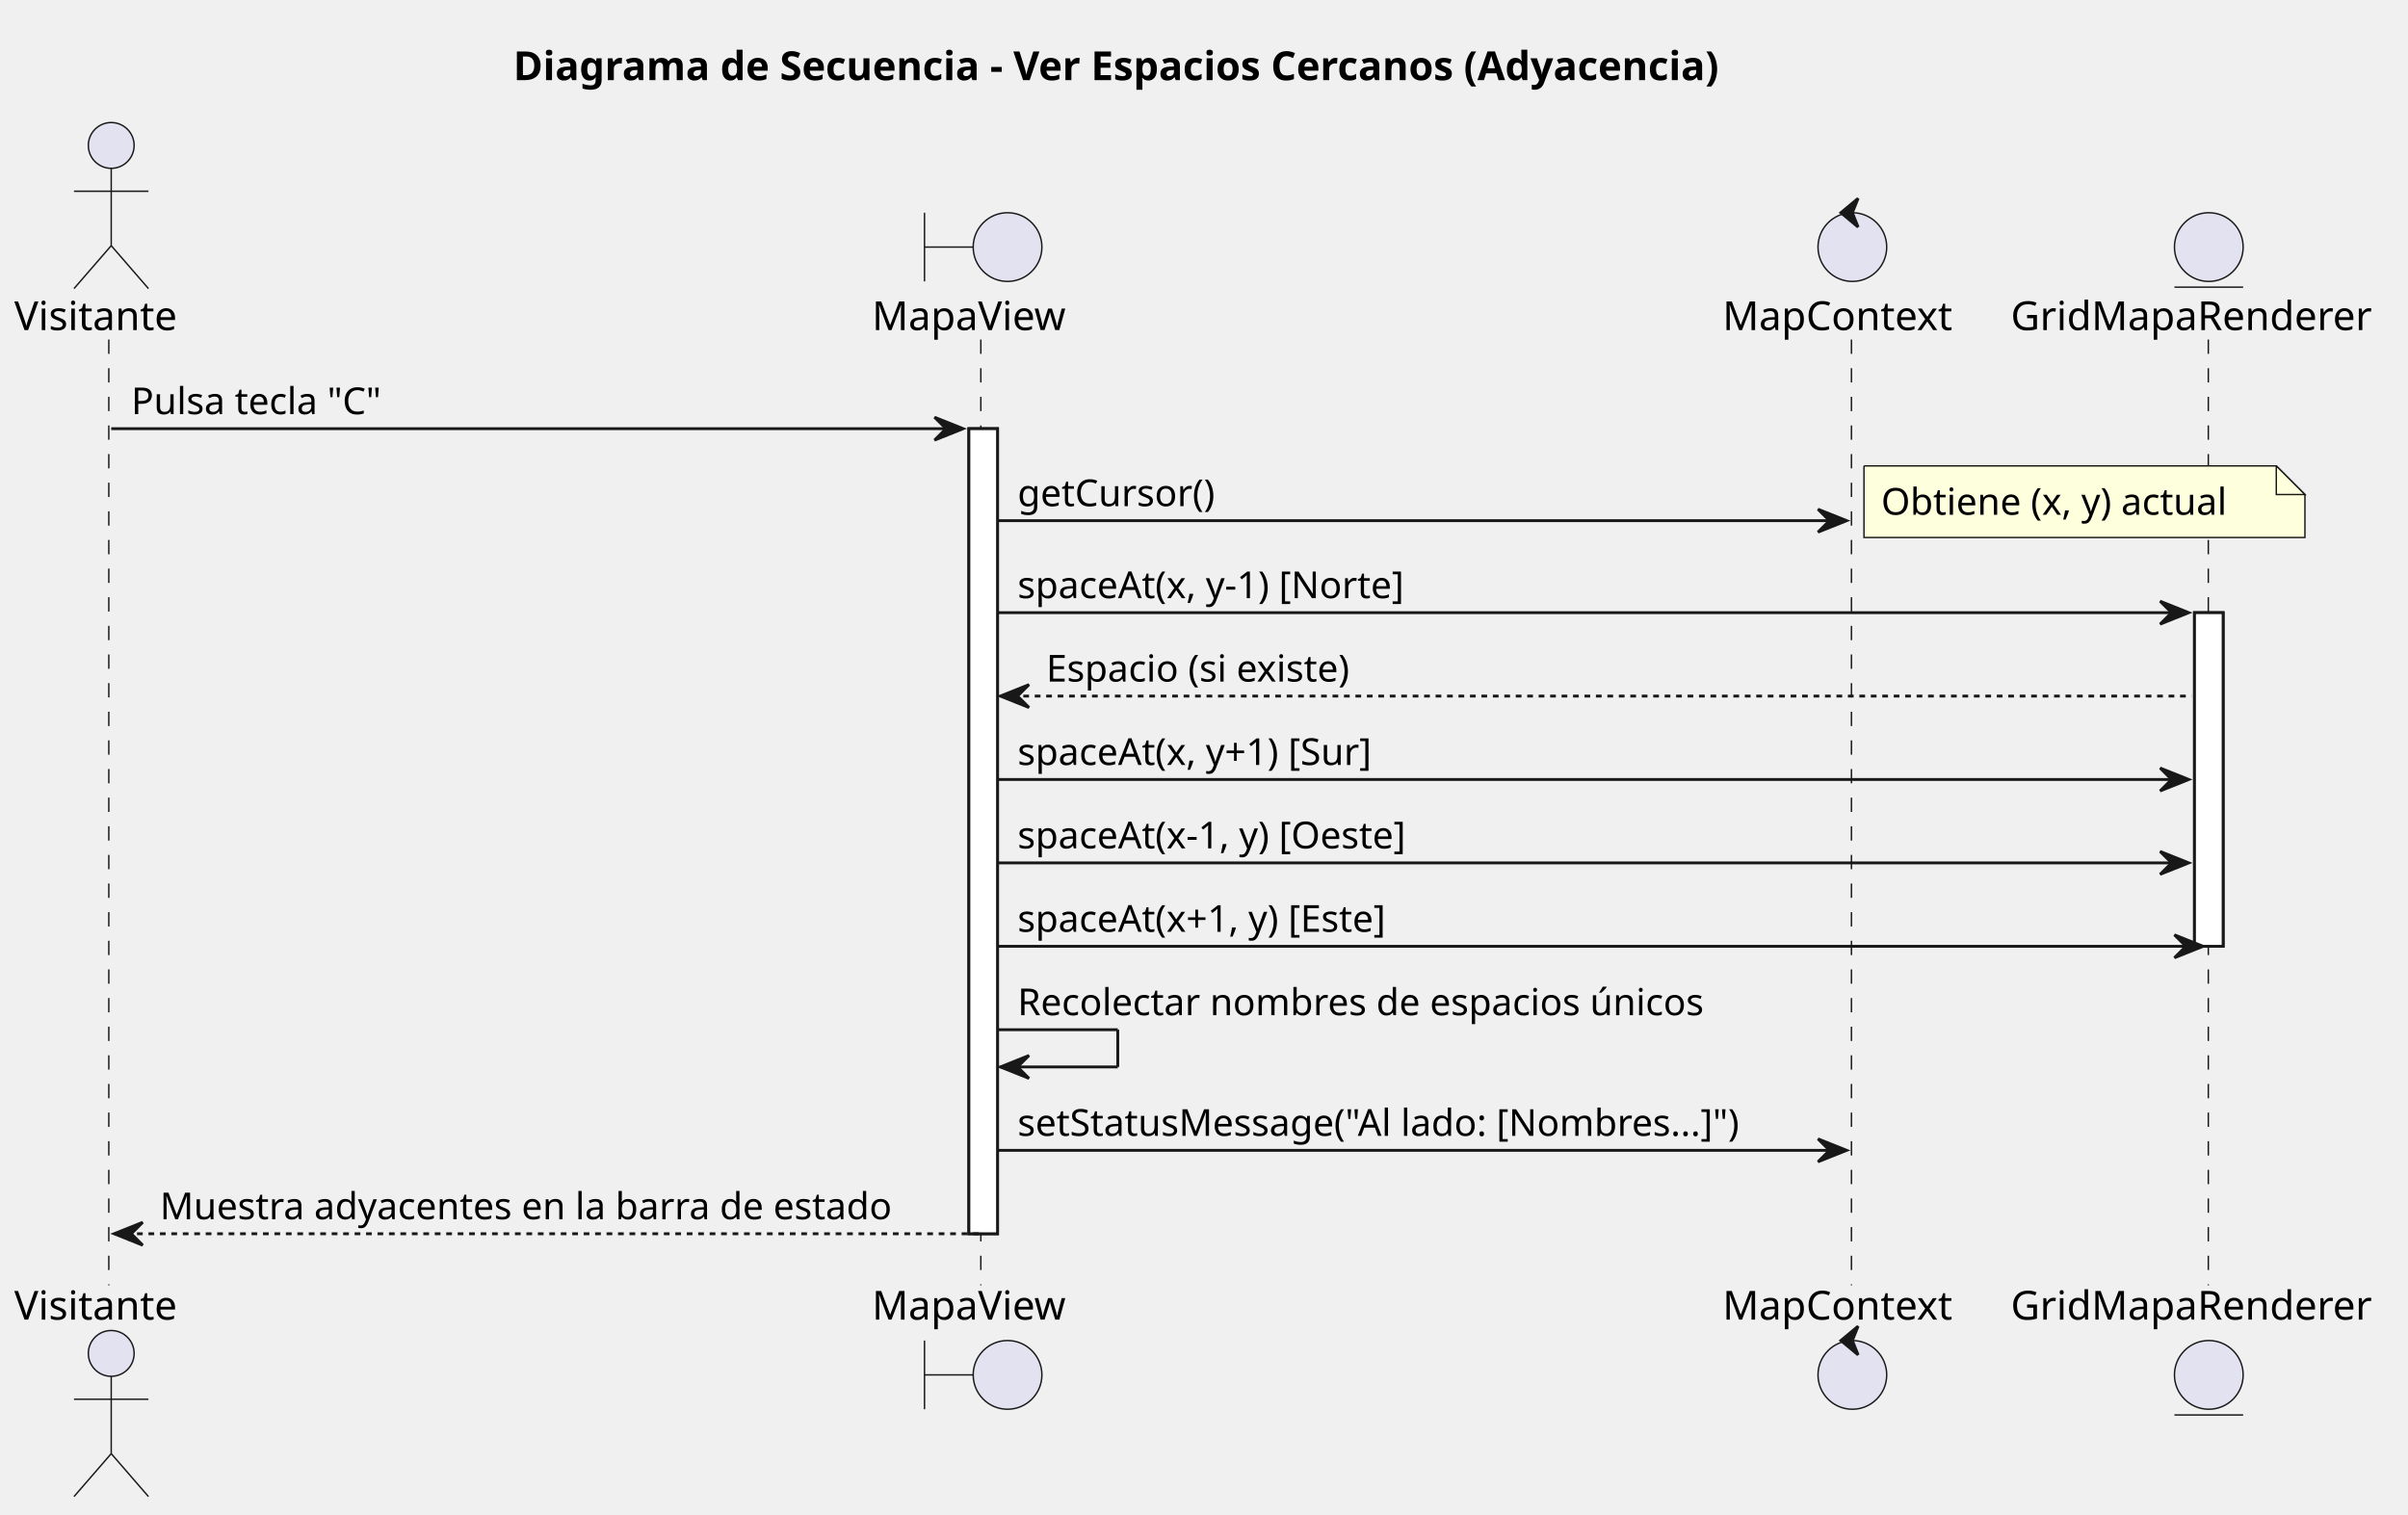
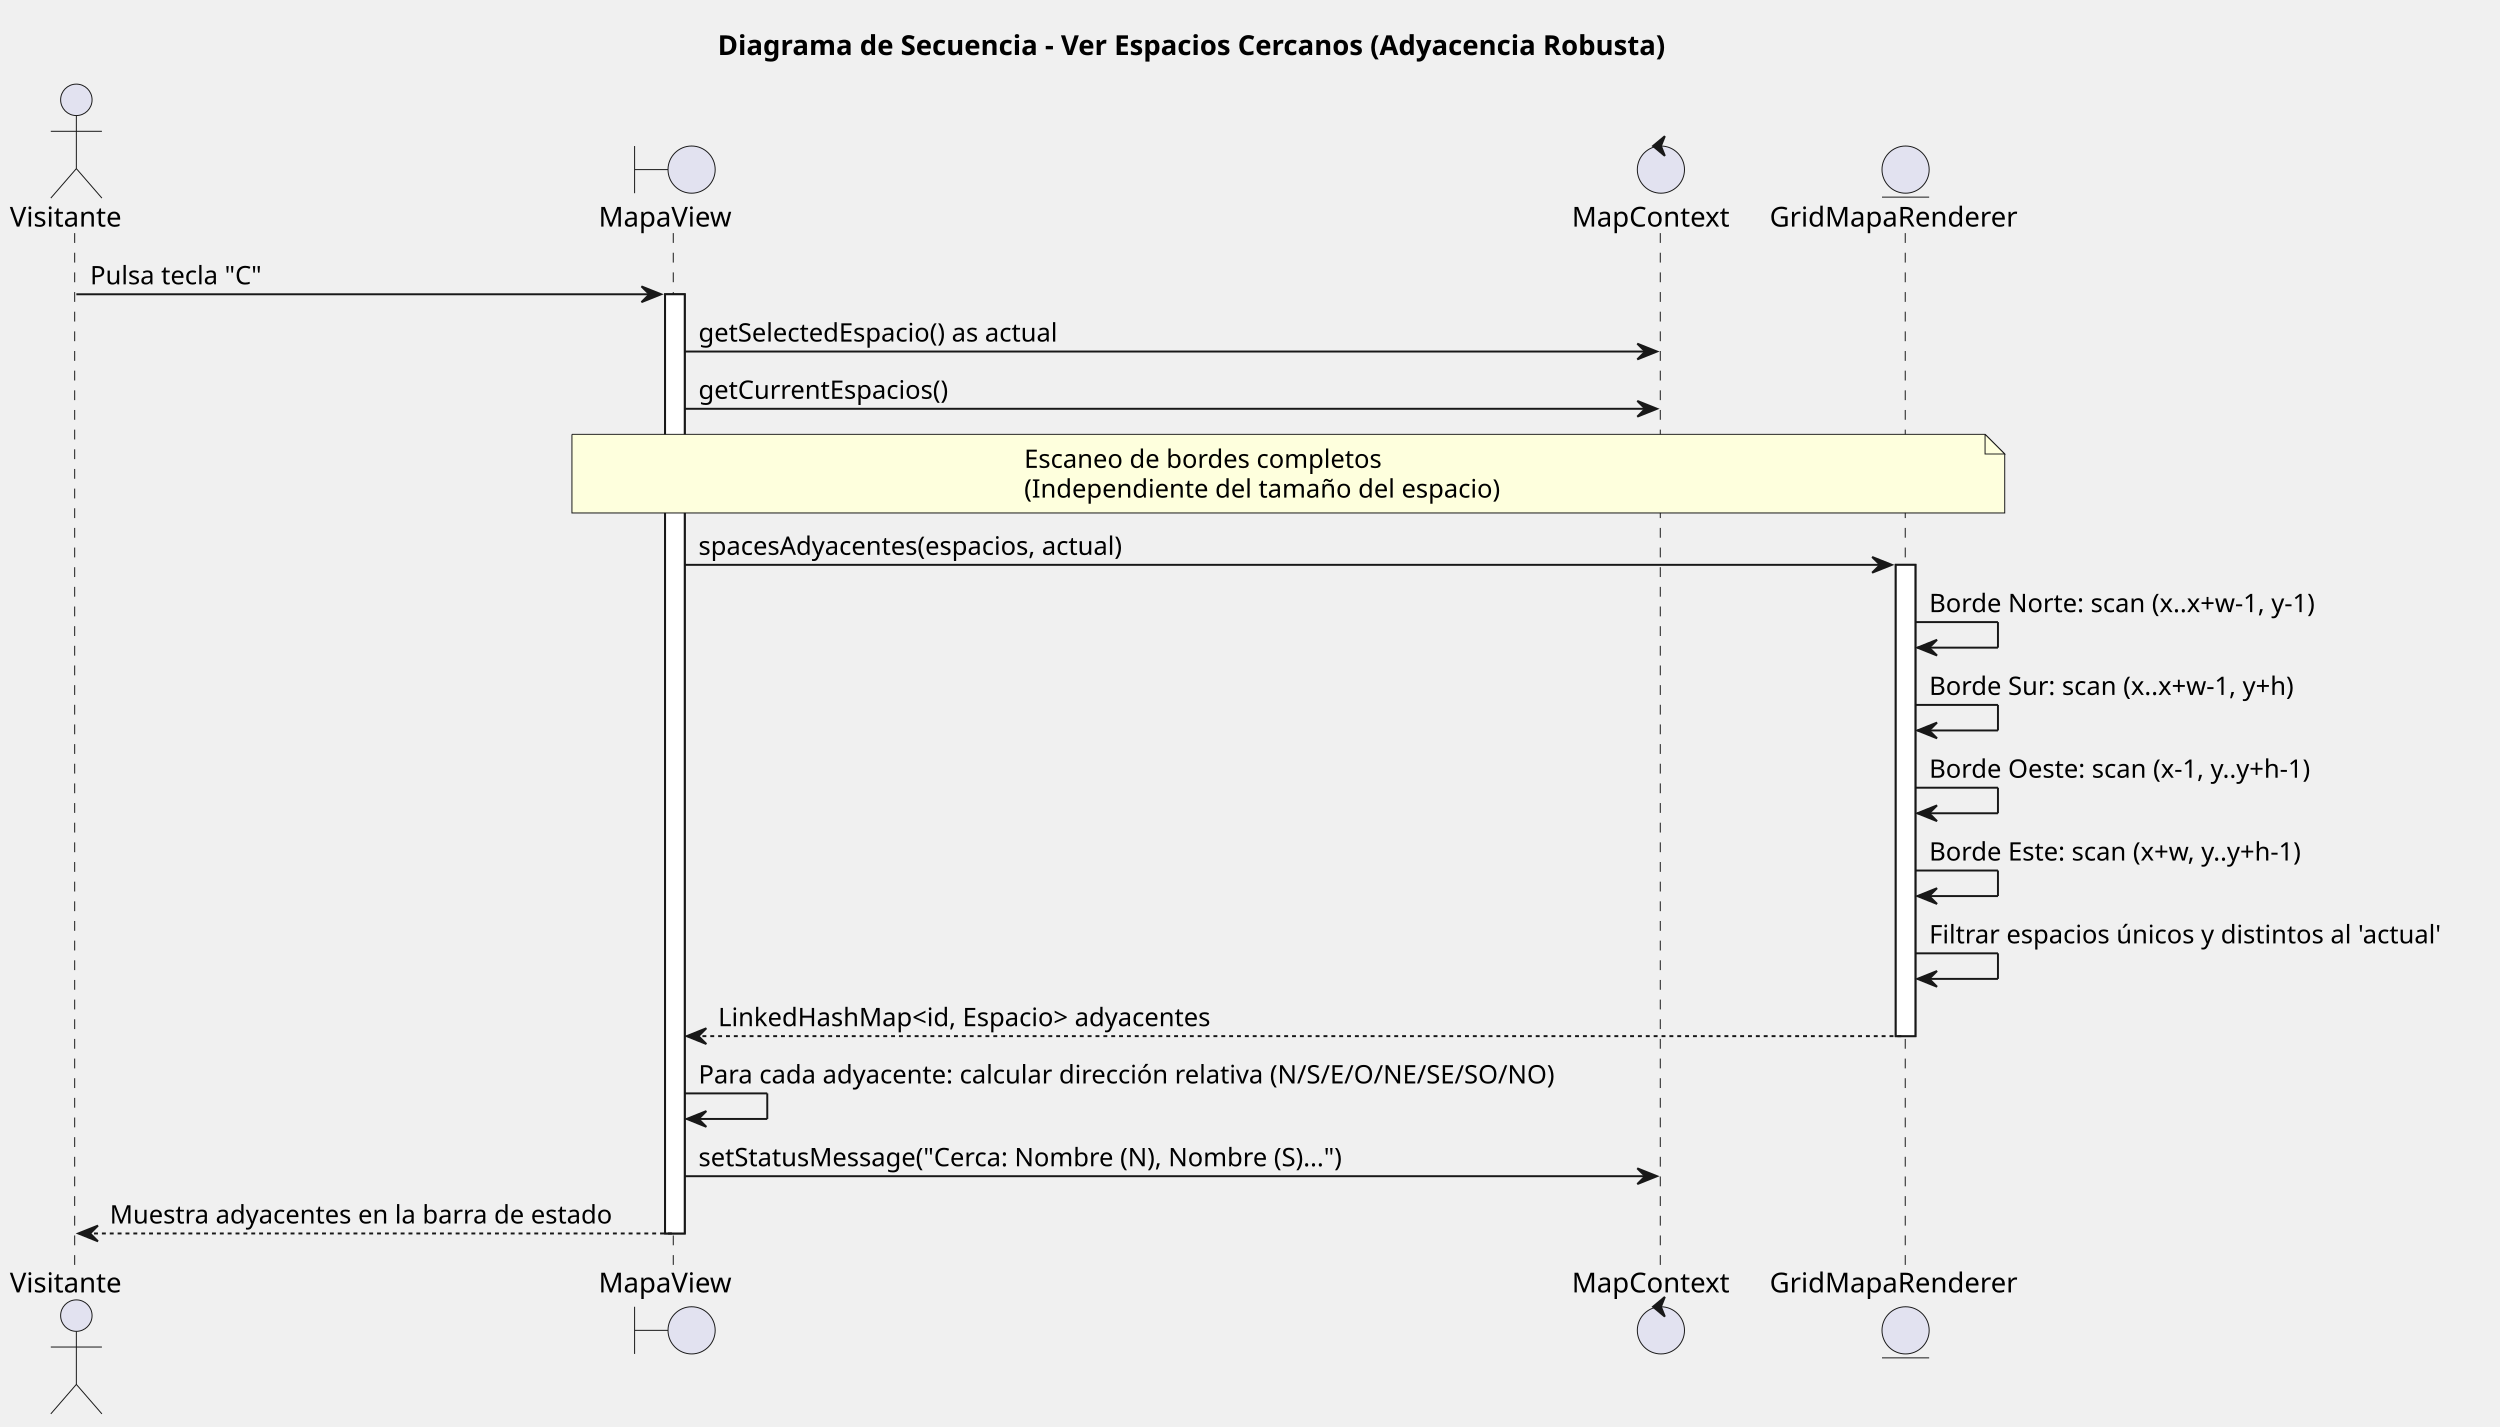
- <svg xmlns="http://www.w3.org/2000/svg" contentStyleType="text/css" data-diagram-type="SEQUENCE" height="529px" preserveAspectRatio="none" style="width:841px;height:529px;background:#FFFFFF;" version="1.1" viewBox="0 0 841 529" width="841px" zoomAndPan="magnify">
+ <svg xmlns="http://www.w3.org/2000/svg" contentStyleType="text/css" data-diagram-type="SEQUENCE" height="726px" preserveAspectRatio="none" style="width:1272px;height:726px;background:#FFFFFF;" version="1.1" viewBox="0 0 1272 726" width="1272px" zoomAndPan="magnify">
  <defs />
  <g>
-     <text fill="#000000" font-family="sans-serif" font-size="14" font-weight="bold" lengthAdjust="spacing" textLength="486.09" x="179.257" y="27.995">Diagrama de Secuencia - Ver Espacios Cercanos (Adyacencia)</text>
+     <text fill="#000000" font-family="sans-serif" font-size="14" font-weight="bold" lengthAdjust="spacing" textLength="555.823" x="365.139" y="27.995">Diagrama de Secuencia - Ver Espacios Cercanos (Adyacencia Robusta)</text>
    <g>
-       <rect fill="#FFFFFF" height="281.195" style="stroke:#181818;stroke-width:1;" width="10" x="338.386" y="149.727" />
+       <rect fill="#FFFFFF" height="477.859" style="stroke:#181818;stroke-width:1;" width="10" x="338.386" y="149.727" />
    </g>
    <g>
-       <rect fill="#FFFFFF" height="116.531" style="stroke:#181818;stroke-width:1;" width="10" x="766.431" y="213.992" />
+       <rect fill="#FFFFFF" height="239.797" style="stroke:#181818;stroke-width:1;" width="10" x="964.559" y="287.391" />
    </g>
    <g>
-       <rect fill="#000000" fill-opacity="0" height="330.328" width="8" x="34.847" y="118.594" />
-       <line style="stroke:#181818;stroke-width:0.5;stroke-dasharray:5,5;" x1="38" x2="38" y1="118.594" y2="448.922" />
+       <rect fill="#000000" fill-opacity="0" height="526.992" width="8" x="34.847" y="118.594" />
+       <line style="stroke:#181818;stroke-width:0.5;stroke-dasharray:5,5;" x1="38" x2="38" y1="118.594" y2="645.586" />
    </g>
    <g>
-       <rect fill="#000000" fill-opacity="0" height="330.328" width="8" x="339.386" y="118.594" />
-       <line style="stroke:#181818;stroke-width:0.5;stroke-dasharray:5,5;" x1="342.559" x2="342.559" y1="118.594" y2="448.922" />
+       <rect fill="#000000" fill-opacity="0" height="526.992" width="8" x="339.386" y="118.594" />
+       <line style="stroke:#181818;stroke-width:0.5;stroke-dasharray:5,5;" x1="342.559" x2="342.559" y1="118.594" y2="645.586" />
    </g>
    <g>
-       <rect fill="#000000" fill-opacity="0" height="330.328" width="8" x="642.941" y="118.594" />
-       <line style="stroke:#181818;stroke-width:0.5;stroke-dasharray:5,5;" x1="646.624" x2="646.624" y1="118.594" y2="448.922" />
+       <rect fill="#000000" fill-opacity="0" height="526.992" width="8" x="841.069" y="118.594" />
+       <line style="stroke:#181818;stroke-width:0.5;stroke-dasharray:5,5;" x1="844.751" x2="844.751" y1="118.594" y2="645.586" />
    </g>
    <g>
-       <rect fill="#000000" fill-opacity="0" height="330.328" width="8" x="767.431" y="118.594" />
-       <line style="stroke:#181818;stroke-width:0.5;stroke-dasharray:5,5;" x1="771.259" x2="771.259" y1="118.594" y2="448.922" />
+       <rect fill="#000000" fill-opacity="0" height="526.992" width="8" x="965.559" y="118.594" />
+       <line style="stroke:#181818;stroke-width:0.5;stroke-dasharray:5,5;" x1="969.387" x2="969.387" y1="118.594" y2="645.586" />
    </g>
    <g class="participant participant-head" data-participant="visitor">
      <text fill="#000000" font-family="sans-serif" font-size="14" lengthAdjust="spacing" textLength="61.694" x="5" y="115.292">Visitante</text>
      <ellipse cx="38.847" cy="50.797" fill="#E2E2F0" rx="8" ry="8" style="stroke:#181818;stroke-width:0.5;" />
      <path d="M38.847,58.797 L38.847,85.797 M25.847,66.797 L51.847,66.797 M38.847,85.797 L25.847,100.797 M38.847,85.797 L51.847,100.797" fill="none" style="stroke:#181818;stroke-width:0.5;" />
    </g>
    <g class="participant participant-tail" data-participant="visitor">
-       <text fill="#000000" font-family="sans-serif" font-size="14" lengthAdjust="spacing" textLength="61.694" x="5" y="460.917">Visitante</text>
-       <ellipse cx="38.847" cy="472.719" fill="#E2E2F0" rx="8" ry="8" style="stroke:#181818;stroke-width:0.5;" />
-       <path d="M38.847,480.719 L38.847,507.719 M25.847,488.719 L51.847,488.719 M38.847,507.719 L25.847,522.719 M38.847,507.719 L51.847,522.719" fill="none" style="stroke:#181818;stroke-width:0.5;" />
+       <text fill="#000000" font-family="sans-serif" font-size="14" lengthAdjust="spacing" textLength="61.694" x="5" y="657.581">Visitante</text>
+       <ellipse cx="38.847" cy="669.383" fill="#E2E2F0" rx="8" ry="8" style="stroke:#181818;stroke-width:0.5;" />
+       <path d="M38.847,677.383 L38.847,704.383 M25.847,685.383 L51.847,685.383 M38.847,704.383 L25.847,719.383 M38.847,704.383 L51.847,719.383" fill="none" style="stroke:#181818;stroke-width:0.5;" />
    </g>
    <g class="participant participant-head" data-participant="view">
      <text fill="#000000" font-family="sans-serif" font-size="14" lengthAdjust="spacing" textLength="71.654" x="304.559" y="115.292">MapaView</text>
      <path d="M322.886,74.297 L322.886,98.297 M322.886,86.297 L339.886,86.297" fill="none" style="stroke:#181818;stroke-width:0.5;" />
      <ellipse cx="351.886" cy="86.297" fill="#E2E2F0" rx="12" ry="12" style="stroke:#181818;stroke-width:0.5;" />
    </g>
    <g class="participant participant-tail" data-participant="view">
-       <text fill="#000000" font-family="sans-serif" font-size="14" lengthAdjust="spacing" textLength="71.654" x="304.559" y="460.917">MapaView</text>
-       <path d="M322.886,468.219 L322.886,492.219 M322.886,480.219 L339.886,480.219" fill="none" style="stroke:#181818;stroke-width:0.5;" />
-       <ellipse cx="351.886" cy="480.219" fill="#E2E2F0" rx="12" ry="12" style="stroke:#181818;stroke-width:0.5;" />
+       <text fill="#000000" font-family="sans-serif" font-size="14" lengthAdjust="spacing" textLength="71.654" x="304.559" y="657.581">MapaView</text>
+       <path d="M322.886,664.883 L322.886,688.883 M322.886,676.883 L339.886,676.883" fill="none" style="stroke:#181818;stroke-width:0.5;" />
+       <ellipse cx="351.886" cy="676.883" fill="#E2E2F0" rx="12" ry="12" style="stroke:#181818;stroke-width:0.5;" />
    </g>
    <g class="participant participant-head" data-participant="context">
-       <text fill="#000000" font-family="sans-serif" font-size="14" lengthAdjust="spacing" textLength="84.636" x="601.624" y="115.292">MapContext</text>
-       <ellipse cx="646.941" cy="86.297" fill="#E2E2F0" rx="12" ry="12" style="stroke:#181818;stroke-width:0.5;" />
-       <polygon fill="#181818" points="642.941,74.297,648.941,69.297,646.941,74.297,648.941,79.297,642.941,74.297" style="stroke:#181818;stroke-width:1;" />
+       <text fill="#000000" font-family="sans-serif" font-size="14" lengthAdjust="spacing" textLength="84.636" x="799.751" y="115.292">MapContext</text>
+       <ellipse cx="845.069" cy="86.297" fill="#E2E2F0" rx="12" ry="12" style="stroke:#181818;stroke-width:0.5;" />
+       <polygon fill="#181818" points="841.069,74.297,847.069,69.297,845.069,74.297,847.069,79.297,841.069,74.297" style="stroke:#181818;stroke-width:1;" />
    </g>
    <g class="participant participant-tail" data-participant="context">
-       <text fill="#000000" font-family="sans-serif" font-size="14" lengthAdjust="spacing" textLength="84.636" x="601.624" y="460.917">MapContext</text>
-       <ellipse cx="646.941" cy="480.219" fill="#E2E2F0" rx="12" ry="12" style="stroke:#181818;stroke-width:0.5;" />
-       <polygon fill="#181818" points="642.941,468.219,648.941,463.219,646.941,468.219,648.941,473.219,642.941,468.219" style="stroke:#181818;stroke-width:1;" />
+       <text fill="#000000" font-family="sans-serif" font-size="14" lengthAdjust="spacing" textLength="84.636" x="799.751" y="657.581">MapContext</text>
+       <ellipse cx="845.069" cy="676.883" fill="#E2E2F0" rx="12" ry="12" style="stroke:#181818;stroke-width:0.5;" />
+       <polygon fill="#181818" points="841.069,664.883,847.069,659.883,845.069,664.883,847.069,669.883,841.069,664.883" style="stroke:#181818;stroke-width:1;" />
    </g>
    <g class="participant participant-head" data-participant="renderer">
-       <text fill="#000000" font-family="sans-serif" font-size="14" lengthAdjust="spacing" textLength="132.344" x="702.259" y="115.292">GridMapaRenderer</text>
-       <ellipse cx="771.431" cy="86.297" fill="#E2E2F0" rx="12" ry="12" style="stroke:#181818;stroke-width:0.5;" />
-       <line style="stroke:#181818;stroke-width:0.5;" x1="759.431" x2="783.431" y1="100.297" y2="100.297" />
+       <text fill="#000000" font-family="sans-serif" font-size="14" lengthAdjust="spacing" textLength="132.344" x="900.387" y="115.292">GridMapaRenderer</text>
+       <ellipse cx="969.559" cy="86.297" fill="#E2E2F0" rx="12" ry="12" style="stroke:#181818;stroke-width:0.5;" />
+       <line style="stroke:#181818;stroke-width:0.5;" x1="957.559" x2="981.559" y1="100.297" y2="100.297" />
    </g>
    <g class="participant participant-tail" data-participant="renderer">
-       <text fill="#000000" font-family="sans-serif" font-size="14" lengthAdjust="spacing" textLength="132.344" x="702.259" y="460.917">GridMapaRenderer</text>
-       <ellipse cx="771.431" cy="480.219" fill="#E2E2F0" rx="12" ry="12" style="stroke:#181818;stroke-width:0.5;" />
-       <line style="stroke:#181818;stroke-width:0.5;" x1="759.431" x2="783.431" y1="494.219" y2="494.219" />
+       <text fill="#000000" font-family="sans-serif" font-size="14" lengthAdjust="spacing" textLength="132.344" x="900.387" y="657.581">GridMapaRenderer</text>
+       <ellipse cx="969.559" cy="676.883" fill="#E2E2F0" rx="12" ry="12" style="stroke:#181818;stroke-width:0.5;" />
+       <line style="stroke:#181818;stroke-width:0.5;" x1="957.559" x2="981.559" y1="690.883" y2="690.883" />
    </g>
    <g>
-       <rect fill="#FFFFFF" height="281.195" style="stroke:#181818;stroke-width:1;" width="10" x="338.386" y="149.727" />
+       <rect fill="#FFFFFF" height="477.859" style="stroke:#181818;stroke-width:1;" width="10" x="338.386" y="149.727" />
    </g>
    <g>
-       <rect fill="#FFFFFF" height="116.531" style="stroke:#181818;stroke-width:1;" width="10" x="766.431" y="213.992" />
+       <rect fill="#FFFFFF" height="239.797" style="stroke:#181818;stroke-width:1;" width="10" x="964.559" y="287.391" />
    </g>
    <g class="message" data-participant-1="visitor" data-participant-2="view">
      <polygon fill="#181818" points="326.386,145.727,336.386,149.727,326.386,153.727,330.386,149.727" style="stroke:#181818;stroke-width:1;" />
      <line style="stroke:#181818;stroke-width:1;" x1="38.847" x2="332.386" y1="149.727" y2="149.727" />
      <text fill="#000000" font-family="sans-serif" font-size="13" lengthAdjust="spacing" textLength="95.551" x="45.847" y="144.661">Pulsa tecla "C"</text>
    </g>
    <g class="message" data-participant-1="view" data-participant-2="context">
-       <polygon fill="#181818" points="634.941,177.859,644.941,181.859,634.941,185.859,638.941,181.859" style="stroke:#181818;stroke-width:1;" />
-       <line style="stroke:#181818;stroke-width:1;" x1="348.386" x2="640.941" y1="181.859" y2="181.859" />
-       <text fill="#000000" font-family="sans-serif" font-size="13" lengthAdjust="spacing" textLength="74.223" x="355.386" y="176.793">getCursor()</text>
+       <polygon fill="#181818" points="833.069,174.859,843.069,178.859,833.069,182.859,837.069,178.859" style="stroke:#181818;stroke-width:1;" />
+       <line style="stroke:#181818;stroke-width:1;" x1="348.386" x2="839.069" y1="178.859" y2="178.859" />
+       <text fill="#000000" font-family="sans-serif" font-size="13" lengthAdjust="spacing" textLength="200.795" x="355.386" y="173.793">getSelectedEspacio() as actual</text>
    </g>
-     <path d="M651,162.727 L651,187.727 L805,187.727 L805,172.727 L795,162.727 L651,162.727" fill="#FEFFDD" style="stroke:#181818;stroke-width:0.5;" />
-     <path d="M795,162.727 L795,172.727 L805,172.727 L795,162.727" fill="#FEFFDD" style="stroke:#181818;stroke-width:0.5;" />
-     <text fill="#000000" font-family="sans-serif" font-size="13" lengthAdjust="spacing" textLength="133.517" x="657" y="179.793">Obtiene (x, y) actual</text>
+     <g class="message" data-participant-1="view" data-participant-2="context">
+       <polygon fill="#181818" points="833.069,203.992,843.069,207.992,833.069,211.992,837.069,207.992" style="stroke:#181818;stroke-width:1;" />
+       <line style="stroke:#181818;stroke-width:1;" x1="348.386" x2="839.069" y1="207.992" y2="207.992" />
+       <text fill="#000000" font-family="sans-serif" font-size="13" lengthAdjust="spacing" textLength="137.522" x="355.386" y="202.926">getCurrentEspacios()</text>
+     </g>
+     <path d="M291,220.992 L291,260.992 L1020,260.992 L1020,230.992 L1010,220.992 L291,220.992" fill="#FEFFDD" style="stroke:#181818;stroke-width:0.5;" />
+     <path d="M1010,220.992 L1010,230.992 L1020,230.992 L1010,220.992" fill="#FEFFDD" style="stroke:#181818;stroke-width:0.5;" />
+     <text fill="#000000" font-family="sans-serif" font-size="13" lengthAdjust="spacing" textLength="194.962" x="521.089" y="238.059">Escaneo de bordes completos</text>
+     <text fill="#000000" font-family="sans-serif" font-size="13" lengthAdjust="spacing" textLength="259.994" x="521.089" y="253.192">(Independiente del tamaño del espacio)</text>
    <g class="message" data-participant-1="view" data-participant-2="renderer">
-       <polygon fill="#181818" points="754.431,209.992,764.431,213.992,754.431,217.992,758.431,213.992" style="stroke:#181818;stroke-width:1;" />
-       <line style="stroke:#181818;stroke-width:1;" x1="348.386" x2="760.431" y1="213.992" y2="213.992" />
-       <text fill="#000000" font-family="sans-serif" font-size="13" lengthAdjust="spacing" textLength="149.278" x="355.386" y="208.926">spaceAt(x, y-1) [Norte]</text>
+       <polygon fill="#181818" points="952.559,283.391,962.559,287.391,952.559,291.391,956.559,287.391" style="stroke:#181818;stroke-width:1;" />
+       <line style="stroke:#181818;stroke-width:1;" x1="348.386" x2="958.559" y1="287.391" y2="287.391" />
+       <text fill="#000000" font-family="sans-serif" font-size="13" lengthAdjust="spacing" textLength="235.879" x="355.386" y="282.325">spacesAdyacentes(espacios, actual)</text>
+     </g>
+     <g class="message" data-participant-1="renderer" data-participant-2="renderer">
+       <line style="stroke:#181818;stroke-width:1;" x1="974.559" x2="1016.559" y1="316.523" y2="316.523" />
+       <line style="stroke:#181818;stroke-width:1;" x1="1016.559" x2="1016.559" y1="316.523" y2="329.523" />
+       <line style="stroke:#181818;stroke-width:1;" x1="975.559" x2="1016.559" y1="329.523" y2="329.523" />
+       <polygon fill="#181818" points="985.559,325.523,975.559,329.523,985.559,333.523,981.559,329.523" style="stroke:#181818;stroke-width:1;" />
+       <text fill="#000000" font-family="sans-serif" font-size="13" lengthAdjust="spacing" textLength="218.69" x="981.559" y="311.457">Borde Norte: scan (x..x+w-1, y-1)</text>
+     </g>
+     <g class="message" data-participant-1="renderer" data-participant-2="renderer">
+       <line style="stroke:#181818;stroke-width:1;" x1="974.559" x2="1016.559" y1="358.656" y2="358.656" />
+       <line style="stroke:#181818;stroke-width:1;" x1="1016.559" x2="1016.559" y1="358.656" y2="371.656" />
+       <line style="stroke:#181818;stroke-width:1;" x1="975.559" x2="1016.559" y1="371.656" y2="371.656" />
+       <polygon fill="#181818" points="985.559,367.656,975.559,371.656,985.559,375.656,981.559,371.656" style="stroke:#181818;stroke-width:1;" />
+       <text fill="#000000" font-family="sans-serif" font-size="13" lengthAdjust="spacing" textLength="210.577" x="981.559" y="353.59">Borde Sur: scan (x..x+w-1, y+h)</text>
+     </g>
+     <g class="message" data-participant-1="renderer" data-participant-2="renderer">
+       <line style="stroke:#181818;stroke-width:1;" x1="974.559" x2="1016.559" y1="400.789" y2="400.789" />
+       <line style="stroke:#181818;stroke-width:1;" x1="1016.559" x2="1016.559" y1="400.789" y2="413.789" />
+       <line style="stroke:#181818;stroke-width:1;" x1="975.559" x2="1016.559" y1="413.789" y2="413.789" />
+       <polygon fill="#181818" points="985.559,409.789,975.559,413.789,985.559,417.789,981.559,413.789" style="stroke:#181818;stroke-width:1;" />
+       <text fill="#000000" font-family="sans-serif" font-size="13" lengthAdjust="spacing" textLength="218.277" x="981.559" y="395.723">Borde Oeste: scan (x-1, y..y+h-1)</text>
+     </g>
+     <g class="message" data-participant-1="renderer" data-participant-2="renderer">
+       <line style="stroke:#181818;stroke-width:1;" x1="974.559" x2="1016.559" y1="442.922" y2="442.922" />
+       <line style="stroke:#181818;stroke-width:1;" x1="1016.559" x2="1016.559" y1="442.922" y2="455.922" />
+       <line style="stroke:#181818;stroke-width:1;" x1="975.559" x2="1016.559" y1="455.922" y2="455.922" />
+       <polygon fill="#181818" points="985.559,451.922,975.559,455.922,985.559,459.922,981.559,455.922" style="stroke:#181818;stroke-width:1;" />
+       <text fill="#000000" font-family="sans-serif" font-size="13" lengthAdjust="spacing" textLength="216.823" x="981.559" y="437.856">Borde Este: scan (x+w, y..y+h-1)</text>
+     </g>
+     <g class="message" data-participant-1="renderer" data-participant-2="renderer">
+       <line style="stroke:#181818;stroke-width:1;" x1="974.559" x2="1016.559" y1="485.055" y2="485.055" />
+       <line style="stroke:#181818;stroke-width:1;" x1="1016.559" x2="1016.559" y1="485.055" y2="498.055" />
+       <line style="stroke:#181818;stroke-width:1;" x1="975.559" x2="1016.559" y1="498.055" y2="498.055" />
+       <polygon fill="#181818" points="985.559,494.055,975.559,498.055,985.559,502.055,981.559,498.055" style="stroke:#181818;stroke-width:1;" />
+       <text fill="#000000" font-family="sans-serif" font-size="13" lengthAdjust="spacing" textLength="283.543" x="981.559" y="479.989">Filtrar espacios únicos y distintos al 'actual'</text>
    </g>
    <g class="message" data-participant-1="renderer" data-participant-2="view">
-       <polygon fill="#181818" points="359.386,239.125,349.386,243.125,359.386,247.125,355.386,243.125" style="stroke:#181818;stroke-width:1;" />
-       <line style="stroke:#181818;stroke-width:1;stroke-dasharray:2,2;" x1="353.386" x2="765.431" y1="243.125" y2="243.125" />
-       <text fill="#000000" font-family="sans-serif" font-size="13" lengthAdjust="spacing" textLength="117.882" x="365.386" y="238.059">Espacio (si existe)</text>
-     </g>
-     <g class="message" data-participant-1="view" data-participant-2="renderer">
-       <polygon fill="#181818" points="754.431,268.258,764.431,272.258,754.431,276.258,758.431,272.258" style="stroke:#181818;stroke-width:1;" />
-       <line style="stroke:#181818;stroke-width:1;" x1="348.386" x2="760.431" y1="272.258" y2="272.258" />
-       <text fill="#000000" font-family="sans-serif" font-size="13" lengthAdjust="spacing" textLength="141.197" x="355.386" y="267.192">spaceAt(x, y+1) [Sur]</text>
-     </g>
-     <g class="message" data-participant-1="view" data-participant-2="renderer">
-       <polygon fill="#181818" points="754.431,297.391,764.431,301.391,754.431,305.391,758.431,301.391" style="stroke:#181818;stroke-width:1;" />
-       <line style="stroke:#181818;stroke-width:1;" x1="348.386" x2="760.431" y1="301.391" y2="301.391" />
-       <text fill="#000000" font-family="sans-serif" font-size="13" lengthAdjust="spacing" textLength="151.258" x="355.386" y="296.325">spaceAt(x-1, y) [Oeste]</text>
-     </g>
-     <g class="message" data-participant-1="view" data-participant-2="renderer">
-       <polygon fill="#181818" points="759.431,326.523,769.431,330.523,759.431,334.523,763.431,330.523" style="stroke:#181818;stroke-width:1;" />
-       <line style="stroke:#181818;stroke-width:1;" x1="348.386" x2="765.431" y1="330.523" y2="330.523" />
-       <text fill="#000000" font-family="sans-serif" font-size="13" lengthAdjust="spacing" textLength="147.443" x="355.386" y="325.457">spaceAt(x+1, y) [Este]</text>
+       <polygon fill="#181818" points="359.386,523.188,349.386,527.188,359.386,531.188,355.386,527.188" style="stroke:#181818;stroke-width:1;" />
+       <line style="stroke:#181818;stroke-width:1;stroke-dasharray:2,2;" x1="353.386" x2="968.559" y1="527.188" y2="527.188" />
+       <text fill="#000000" font-family="sans-serif" font-size="13" lengthAdjust="spacing" textLength="274.155" x="365.386" y="522.122">LinkedHashMap&lt;id, Espacio&gt; adyacentes</text>
    </g>
    <g class="message" data-participant-1="view" data-participant-2="view">
-       <line style="stroke:#181818;stroke-width:1;" x1="348.386" x2="390.386" y1="359.656" y2="359.656" />
-       <line style="stroke:#181818;stroke-width:1;" x1="390.386" x2="390.386" y1="359.656" y2="372.656" />
-       <line style="stroke:#181818;stroke-width:1;" x1="349.386" x2="390.386" y1="372.656" y2="372.656" />
-       <polygon fill="#181818" points="359.386,368.656,349.386,372.656,359.386,376.656,355.386,372.656" style="stroke:#181818;stroke-width:1;" />
-       <text fill="#000000" font-family="sans-serif" font-size="13" lengthAdjust="spacing" textLength="257.74" x="355.386" y="354.59">Recolectar nombres de espacios únicos</text>
+       <line style="stroke:#181818;stroke-width:1;" x1="348.386" x2="390.386" y1="556.32" y2="556.32" />
+       <line style="stroke:#181818;stroke-width:1;" x1="390.386" x2="390.386" y1="556.32" y2="569.32" />
+       <line style="stroke:#181818;stroke-width:1;" x1="349.386" x2="390.386" y1="569.32" y2="569.32" />
+       <polygon fill="#181818" points="359.386,565.32,349.386,569.32,359.386,573.32,355.386,569.32" style="stroke:#181818;stroke-width:1;" />
+       <text fill="#000000" font-family="sans-serif" font-size="13" lengthAdjust="spacing" textLength="467.683" x="355.386" y="551.254">Para cada adyacente: calcular dirección relativa (N/S/E/O/NE/SE/SO/NO)</text>
    </g>
    <g class="message" data-participant-1="view" data-participant-2="context">
-       <polygon fill="#181818" points="634.941,397.789,644.941,401.789,634.941,405.789,638.941,401.789" style="stroke:#181818;stroke-width:1;" />
-       <line style="stroke:#181818;stroke-width:1;" x1="348.386" x2="640.941" y1="401.789" y2="401.789" />
-       <text fill="#000000" font-family="sans-serif" font-size="13" lengthAdjust="spacing" textLength="274.555" x="355.386" y="396.723">setStatusMessage("Al lado: [Nombres...]")</text>
+       <polygon fill="#181818" points="833.069,594.453,843.069,598.453,833.069,602.453,837.069,598.453" style="stroke:#181818;stroke-width:1;" />
+       <line style="stroke:#181818;stroke-width:1;" x1="348.386" x2="839.069" y1="598.453" y2="598.453" />
+       <text fill="#000000" font-family="sans-serif" font-size="13" lengthAdjust="spacing" textLength="357.481" x="355.386" y="593.387">setStatusMessage("Cerca: Nombre (N), Nombre (S)...")</text>
    </g>
    <g class="message" data-participant-1="view" data-participant-2="visitor">
-       <polygon fill="#181818" points="49.847,426.922,39.847,430.922,49.847,434.922,45.847,430.922" style="stroke:#181818;stroke-width:1;" />
-       <line style="stroke:#181818;stroke-width:1;stroke-dasharray:2,2;" x1="43.847" x2="342.386" y1="430.922" y2="430.922" />
-       <text fill="#000000" font-family="sans-serif" font-size="13" lengthAdjust="spacing" textLength="275.539" x="55.847" y="425.856">Muestra adyacentes en la barra de estado</text>
+       <polygon fill="#181818" points="49.847,623.586,39.847,627.586,49.847,631.586,45.847,627.586" style="stroke:#181818;stroke-width:1;" />
+       <line style="stroke:#181818;stroke-width:1;stroke-dasharray:2,2;" x1="43.847" x2="342.386" y1="627.586" y2="627.586" />
+       <text fill="#000000" font-family="sans-serif" font-size="13" lengthAdjust="spacing" textLength="275.539" x="55.847" y="622.52">Muestra adyacentes en la barra de estado</text>
    </g>
  </g>
</svg>
